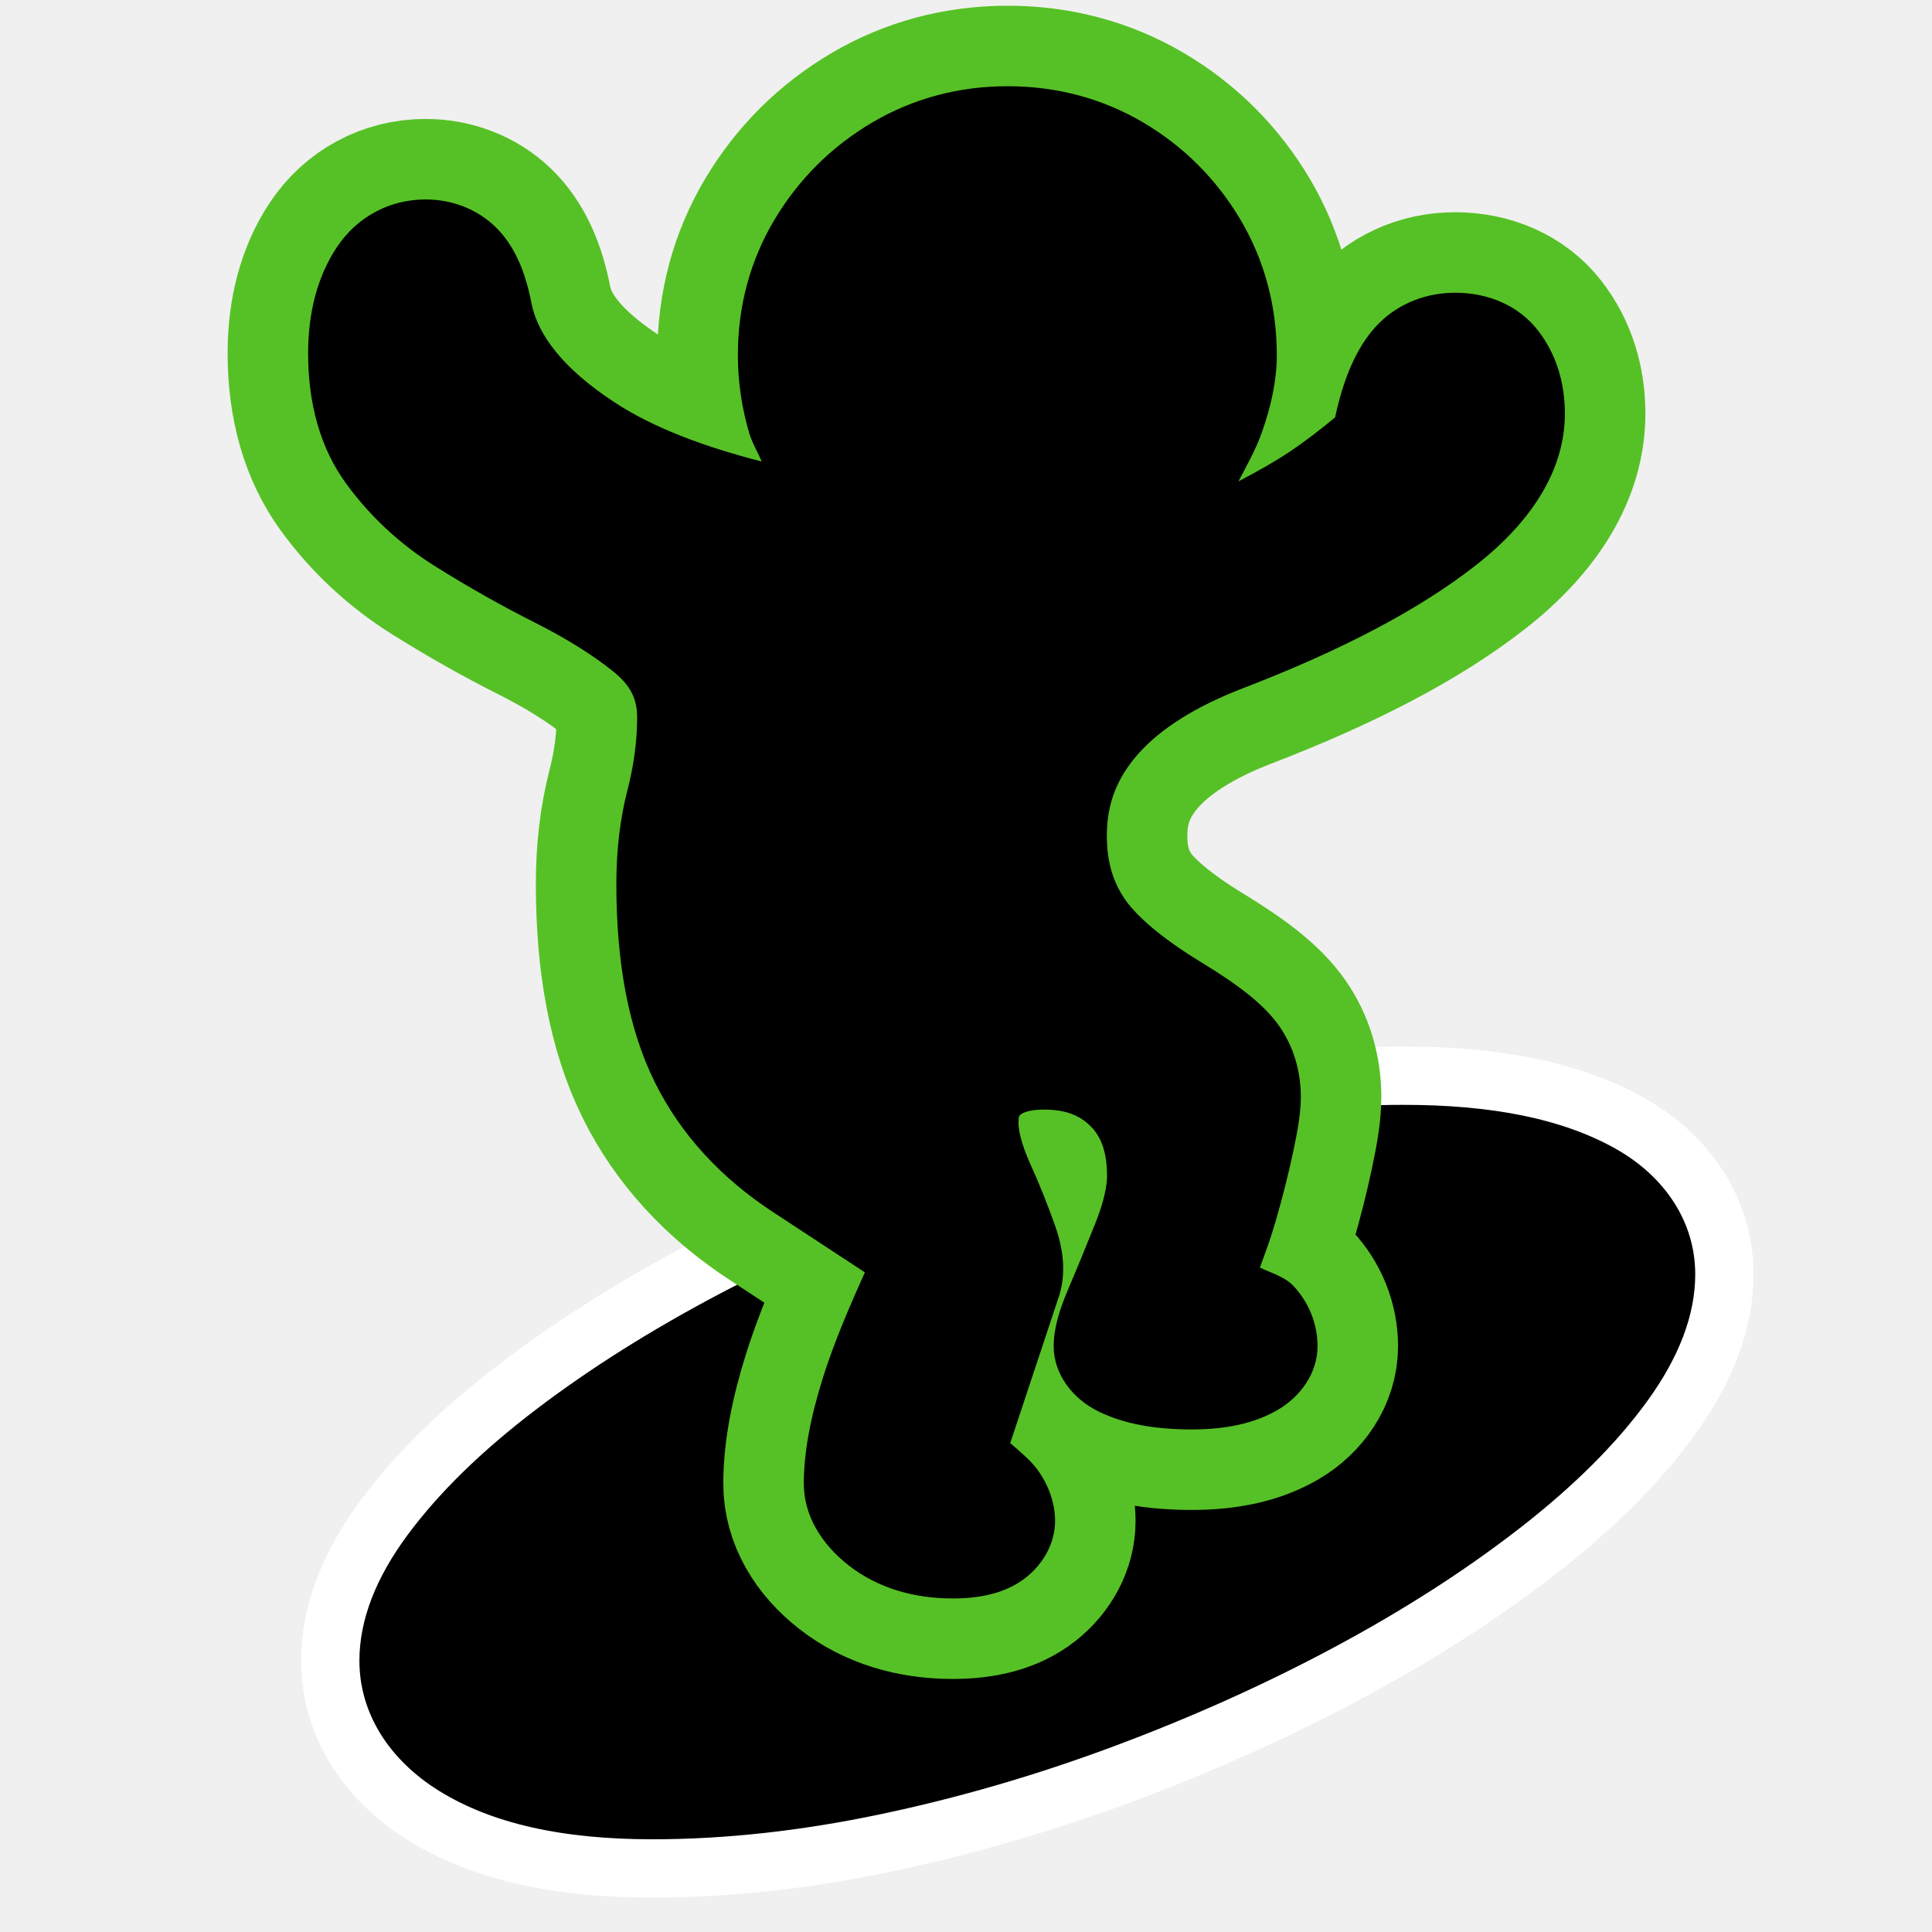
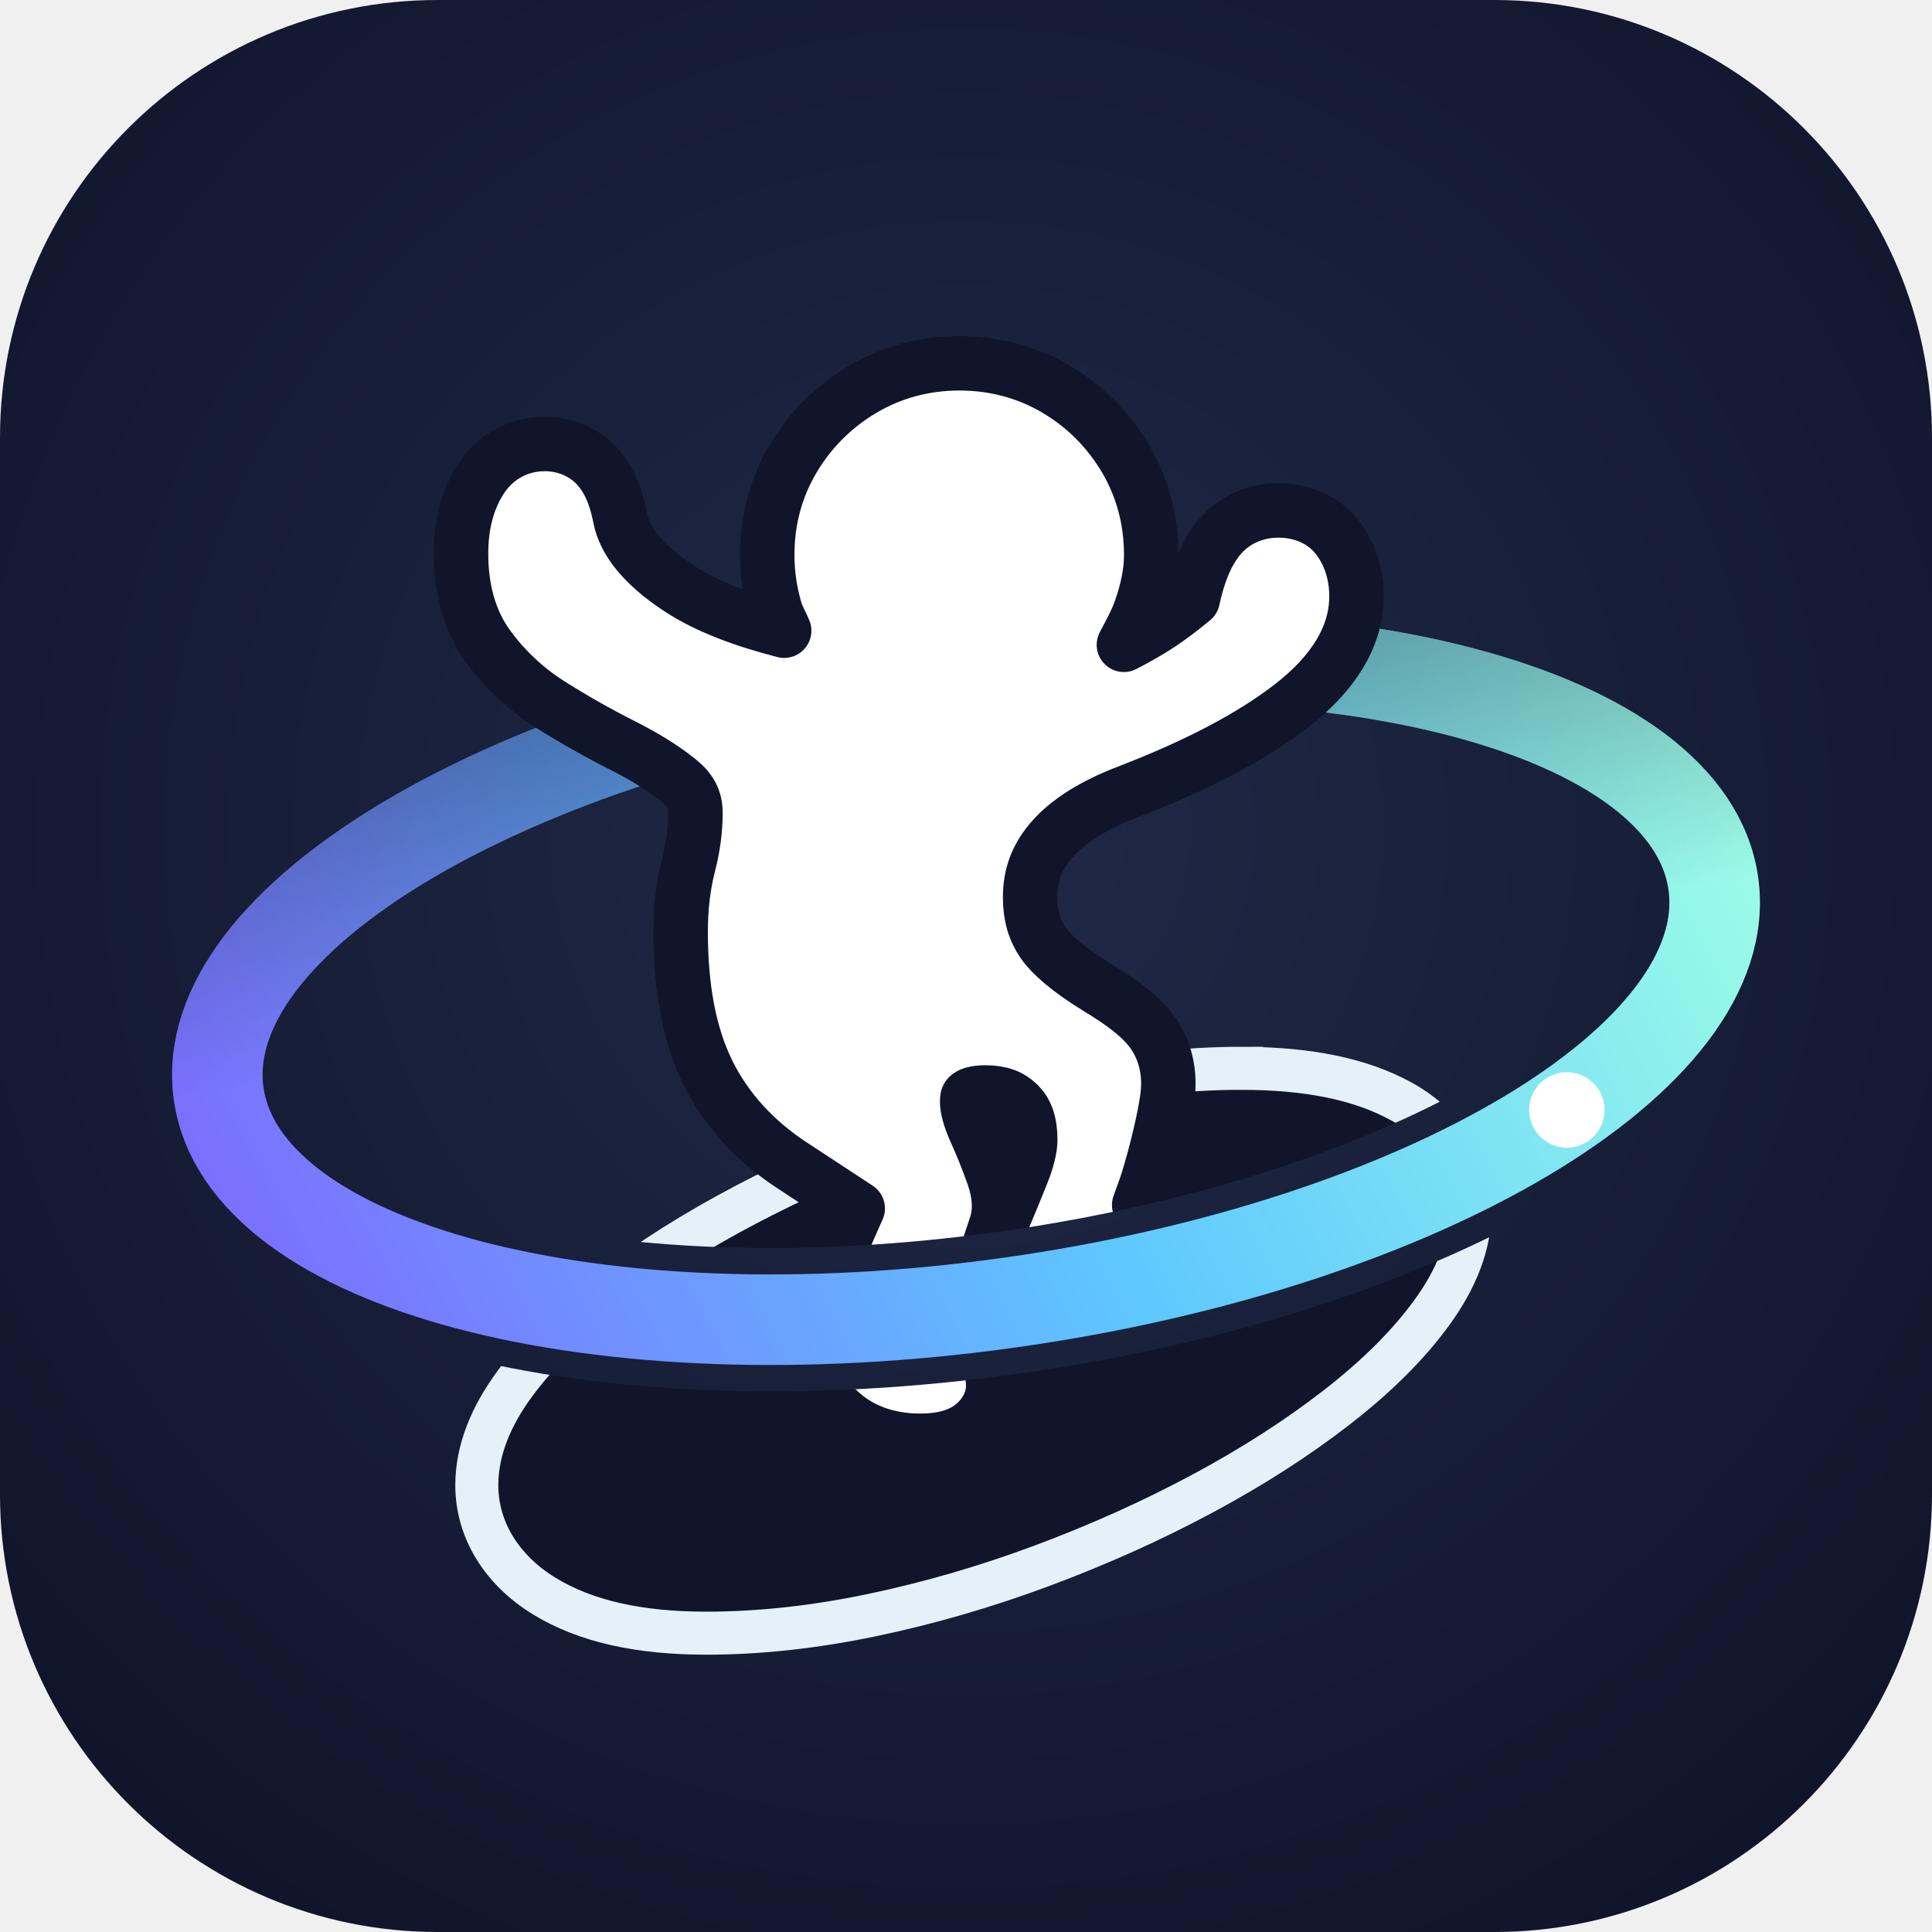
- <svg xmlns="http://www.w3.org/2000/svg" xmlns:xlink="http://www.w3.org/1999/xlink" version="1.1" viewBox="-10 0 48 48" id="svg1" width="48" height="48" xml:space="preserve">
-   <defs id="defs1">
-     <linearGradient id="linearGradient6">
-       <stop style="stop-color:#e5eef5;stop-opacity:1;" offset="0" id="stop6" />
-       <stop style="stop-color:#afcae0;stop-opacity:1;" offset="1" id="stop7" />
+ <svg xmlns="http://www.w3.org/2000/svg" width="256" height="256" viewBox="0 0 256 256" role="img" aria-labelledby="title desc">
+   <defs>
+     <linearGradient id="orbit" gradientUnits="userSpaceOnUse" x1="56" y1="320" x2="456" y2="180">
+       <stop stop-color="#7c6cff" />
+       <stop offset=".5" stop-color="#5ec8ff" />
+       <stop offset="1" stop-color="#a0ffe6" />
    </linearGradient>
-     <clipPath clipPathUnits="userSpaceOnUse" id="clipPath11">
-       <ellipse style="fill:url(#linearGradient12);fill-opacity:1;stroke:none;stroke-width:1.038;stroke-dasharray:none" id="ellipse12" cx="14" cy="23.5" rx="20" ry="19.5" />
-     </clipPath>
-     <linearGradient xlink:href="#linearGradient6" id="linearGradient12" gradientUnits="userSpaceOnUse" x1="3.699" y1="6.357" x2="24.301" y2="40.643" />
+     <radialGradient id="tile" gradientUnits="userSpaceOnUse" cx="256" cy="220" r="340">
+       <stop stop-color="#202947" />
+       <stop offset="1" stop-color="#10152b" />
+     </radialGradient>
+     <linearGradient id="rear-depth" gradientUnits="userSpaceOnUse" x1="0" y1="178" x2="0" y2="262">
+       <stop stop-color="#10152b" stop-opacity=".36" />
+       <stop offset="1" stop-color="#10152b" stop-opacity="0" />
+     </linearGradient>
+     <mask id="front-clearance" maskUnits="userSpaceOnUse" x="0" y="0" width="512" height="512" style="mask-type:luminance">
+       <rect width="512" height="512" fill="white" />
+       <path d="M56 262a200 84 0 0 0 400 0" transform="rotate(-8 256 262)" fill="none" stroke="black" stroke-width="38" />
+     </mask>
  </defs>
-   <path style="baseline-shift:baseline;display:inline;overflow:visible;fill:#000000;stroke:#ffffff;stroke-width:1.449;stroke-dasharray:none;stroke-opacity:1;enable-background:accumulate;stop-color:#000000" d="m 24.865,26.725 c -1.838,0 -3.76,0.207 -5.768,0.619 -1.999,0.41 -3.979,0.97 -5.94,1.682 -1.956,0.711 -3.813,1.529 -5.571,2.454 -1.758,0.925 -3.327,1.911 -4.707,2.962 -1.386,1.055 -2.502,2.137 -3.337,3.265 -0.85,1.148 -1.337,2.343 -1.337,3.553 0,1.576 0.887,2.967 2.341,3.861 1.467,0.903 3.364,1.3 5.657,1.3 1.853,0 3.782,-0.211 5.784,-0.63 1.994,-0.417 3.974,-0.993 5.942,-1.727 1.963,-0.732 3.82,-1.566 5.571,-2.505 1.752,-0.939 3.318,-1.945 4.698,-3.017 1.386,-1.077 2.496,-2.176 3.323,-3.319 0.84,-1.16 1.321,-2.357 1.321,-3.564 0,-1.576 -0.908,-2.953 -2.378,-3.768 -1.461,-0.811 -3.33,-1.166 -5.599,-1.166 z" id="path2" />
-   <rect style="display:none;fill:#152839;stroke:none;stroke-width:1.84" id="rect1" width="48" height="48" x="-10" y="0" />
-   <path id="path1" style="fill:#000000;fill-opacity:1;stroke:#56c126;stroke-width:3.371;stroke-dasharray:none;stroke-opacity:1" d="m 15.418,5.098 c -1.024,0 -1.981,0.256 -2.836,0.76 -0.848,0.5 -1.539,1.185 -2.045,2.033 -0.511,0.856 -0.768,1.813 -0.768,2.838 -1.1e-6,0.549 0.08,1.095 0.238,1.633 0.058,0.199 0.18,0.396 0.26,0.594 C 9.069,12.648 8.003,12.254 7.178,11.711 6.12,11.015 5.586,10.318 5.449,9.65 5.321,8.975 5.088,8.423 4.686,8.037 4.299,7.666 3.779,7.469 3.229,7.469 2.471,7.469 1.79,7.838 1.371,8.471 0.964,9.084 0.771,9.84 0.771,10.693 c 0,1.056 0.256,1.983 0.793,2.721 0.503,0.691 1.129,1.274 1.867,1.736 0.699,0.438 1.395,0.83 2.09,1.18 0.656,0.331 1.201,0.672 1.631,1.016 0.373,0.298 0.508,0.58 0.508,0.969 0,0.489 -0.067,0.997 -0.203,1.523 -0.157,0.611 -0.232,1.266 -0.232,1.965 0,1.657 0.256,3.038 0.803,4.145 0.542,1.097 1.391,2.02 2.514,2.748 l 1.887,1.238 c -0.338,0.749 -0.651,1.486 -0.873,2.188 -0.266,0.841 -0.406,1.582 -0.406,2.236 0,0.66 0.363,1.263 0.943,1.715 0.595,0.464 1.344,0.689 2.176,0.689 0.603,0 1.131,-0.121 1.533,-0.439 0.367,-0.291 0.609,-0.723 0.609,-1.18 0,-0.38 -0.134,-0.752 -0.365,-1.072 -0.148,-0.205 -0.367,-0.381 -0.574,-0.562 l 1.02,-3.072 a 0.504,0.504 0 0 0 0.002,-0.004 c 0.146,-0.455 0.1,-0.955 -0.076,-1.457 -0.156,-0.444 -0.331,-0.883 -0.529,-1.32 -0.175,-0.387 -0.244,-0.686 -0.244,-0.848 0,-0.151 0.016,-0.155 0.059,-0.188 0.043,-0.033 0.188,-0.094 0.467,-0.094 0.46,0 0.75,0.117 0.98,0.344 0.218,0.215 0.348,0.527 0.348,1.053 0,0.214 -0.073,0.554 -0.244,0.982 -0.185,0.461 -0.368,0.909 -0.553,1.342 -0.2,0.468 -0.32,0.856 -0.32,1.234 0,0.583 0.394,1.101 0.945,1.369 0.537,0.262 1.187,0.373 1.947,0.373 0.699,0 1.304,-0.121 1.797,-0.408 0.493,-0.287 0.836,-0.785 0.836,-1.334 0,-0.467 -0.182,-0.917 -0.502,-1.26 -0.185,-0.198 -0.46,-0.269 -0.705,-0.387 0.109,-0.3 0.22,-0.592 0.324,-0.951 0.149,-0.511 0.272,-1.003 0.373,-1.475 0.102,-0.476 0.16,-0.838 0.16,-1.143 0,-0.542 -0.15,-1.052 -0.447,-1.48 -0.321,-0.462 -0.865,-0.875 -1.658,-1.355 l -0.002,-0.002 c -0.803,-0.491 -1.33,-0.949 -1.574,-1.303 -0.252,-0.364 -0.381,-0.79 -0.381,-1.334 0,-0.665 0.21,-1.211 0.666,-1.723 0.456,-0.511 1.178,-0.978 2.186,-1.365 2.053,-0.79 3.666,-1.634 4.852,-2.557 1.2,-0.934 1.887,-2.017 1.887,-3.197 0,-0.65 -0.187,-1.254 -0.566,-1.74 -0.402,-0.516 -1.036,-0.787 -1.732,-0.787 -0.694,10e-8 -1.33,0.29 -1.754,0.816 -0.372,0.461 -0.605,1.075 -0.76,1.795 -0.32,0.264 -0.638,0.509 -0.949,0.717 -0.314,0.209 -0.681,0.417 -1.074,0.621 0.177,-0.337 0.364,-0.665 0.494,-1.035 0.2,-0.569 0.309,-1.104 0.309,-1.607 0,-1.024 -0.256,-1.981 -0.76,-2.836 C 19.789,7.044 19.105,6.358 18.256,5.857 17.4,5.353 16.442,5.098 15.418,5.098 Z" transform="matrix(1.186555,0,0,1.186555,-3.259722,-3.906992)" />
-   <path id="path3" style="fill:#000000;fill-opacity:1;stroke:#0000ff;stroke-width:0;stroke-dasharray:none;stroke-opacity:1" d="m 15.418,5.098 c -1.024,0 -1.981,0.256 -2.836,0.76 -0.848,0.5 -1.539,1.185 -2.045,2.033 -0.511,0.856 -0.768,1.813 -0.768,2.838 -1.1e-6,0.549 0.08,1.095 0.238,1.633 0.058,0.199 0.18,0.396 0.26,0.594 C 9.069,12.648 8.003,12.254 7.178,11.711 6.12,11.015 5.586,10.318 5.449,9.65 5.321,8.975 5.088,8.423 4.686,8.037 4.299,7.666 3.779,7.469 3.229,7.469 2.471,7.469 1.79,7.838 1.371,8.471 0.964,9.084 0.771,9.84 0.771,10.693 c 0,1.056 0.256,1.983 0.793,2.721 0.503,0.691 1.129,1.274 1.867,1.736 0.699,0.438 1.395,0.83 2.09,1.18 0.656,0.331 1.201,0.672 1.631,1.016 0.373,0.298 0.508,0.58 0.508,0.969 0,0.489 -0.067,0.997 -0.203,1.523 -0.157,0.611 -0.232,1.266 -0.232,1.965 0,1.657 0.256,3.038 0.803,4.145 0.542,1.097 1.391,2.02 2.514,2.748 l 1.887,1.238 c -0.338,0.749 -0.651,1.486 -0.873,2.188 -0.266,0.841 -0.406,1.582 -0.406,2.236 0,0.66 0.363,1.263 0.943,1.715 0.595,0.464 1.344,0.689 2.176,0.689 0.603,0 1.131,-0.121 1.533,-0.439 0.367,-0.291 0.609,-0.723 0.609,-1.18 0,-0.38 -0.134,-0.752 -0.365,-1.072 -0.148,-0.205 -0.367,-0.381 -0.574,-0.562 l 1.02,-3.072 a 0.504,0.504 0 0 0 0.002,-0.004 c 0.146,-0.455 0.1,-0.955 -0.076,-1.457 -0.156,-0.444 -0.331,-0.883 -0.529,-1.32 -0.175,-0.387 -0.244,-0.686 -0.244,-0.848 0,-0.151 0.016,-0.155 0.059,-0.188 0.043,-0.033 0.188,-0.094 0.467,-0.094 0.46,0 0.75,0.117 0.98,0.344 0.218,0.215 0.348,0.527 0.348,1.053 0,0.214 -0.073,0.554 -0.244,0.982 -0.185,0.461 -0.368,0.909 -0.553,1.342 -0.2,0.468 -0.32,0.856 -0.32,1.234 0,0.583 0.394,1.101 0.945,1.369 0.537,0.262 1.187,0.373 1.947,0.373 0.699,0 1.304,-0.121 1.797,-0.408 0.493,-0.287 0.836,-0.785 0.836,-1.334 0,-0.467 -0.182,-0.917 -0.502,-1.26 -0.185,-0.198 -0.46,-0.269 -0.705,-0.387 0.109,-0.3 0.22,-0.592 0.324,-0.951 0.149,-0.511 0.272,-1.003 0.373,-1.475 0.102,-0.476 0.16,-0.838 0.16,-1.143 0,-0.542 -0.15,-1.052 -0.447,-1.48 -0.321,-0.462 -0.865,-0.875 -1.658,-1.355 l -0.002,-0.002 c -0.803,-0.491 -1.33,-0.949 -1.574,-1.303 -0.252,-0.364 -0.381,-0.79 -0.381,-1.334 0,-0.665 0.21,-1.211 0.666,-1.723 0.456,-0.511 1.178,-0.978 2.186,-1.365 2.053,-0.79 3.666,-1.634 4.852,-2.557 1.2,-0.934 1.887,-2.017 1.887,-3.197 0,-0.65 -0.187,-1.254 -0.566,-1.74 -0.402,-0.516 -1.036,-0.787 -1.732,-0.787 -0.694,10e-8 -1.33,0.29 -1.754,0.816 -0.372,0.461 -0.605,1.075 -0.76,1.795 -0.32,0.264 -0.638,0.509 -0.949,0.717 -0.314,0.209 -0.681,0.417 -1.074,0.621 0.177,-0.337 0.364,-0.665 0.494,-1.035 0.2,-0.569 0.309,-1.104 0.309,-1.607 0,-1.024 -0.256,-1.981 -0.76,-2.836 C 19.789,7.044 19.105,6.358 18.256,5.857 17.4,5.353 16.442,5.098 15.418,5.098 Z" transform="matrix(1.186555,0,0,1.186555,-3.259722,-3.906992)" />
-   <rect style="fill:#56c126;fill-opacity:1;stroke:none;stroke-width:2.004;stroke-dasharray:none;stroke-opacity:1" id="rect2" width="1.804" height="2.653" x="49" y="13" />
+   <g transform="scale(.5)">
+     <rect width="512" height="512" rx="116" fill="url(#tile)" />
+     <g transform="rotate(-8 256 262)" fill="none" stroke-width="24">
+       <ellipse cx="256" cy="262" rx="200" ry="84" stroke="url(#orbit)" />
+       <path d="M56 262a200 84 0 0 1 400 0" stroke="url(#rear-depth)" />
+     </g>
+     <g mask="url(#front-clearance)">
+       <g transform="translate(140 80) scale(7.6)">
+         <path d="m 24.865,26.725 c -1.838,0 -3.76,0.207 -5.768,0.619 -1.999,0.41 -3.979,0.97 -5.94,1.683 -1.956,0.711 -3.813,1.529 -5.571,2.454 -1.758,0.925 -3.327,1.911 -4.707,2.962 -1.386,1.056 -2.502,2.137 -3.337,3.265 -0.85,1.148 -1.337,2.343 -1.337,3.553 0,1.576 0.887,2.967 2.341,3.861 1.467,0.903 3.364,1.3 5.657,1.3 1.853,0 3.782,-0.211 5.784,-0.63 1.994,-0.417 3.974,-0.993 5.942,-1.727 1.963,-0.732 3.82,-1.566 5.571,-2.505 1.752,-0.939 3.318,-1.945 4.698,-3.017 1.386,-1.077 2.496,-2.176 3.323,-3.319 0.84,-1.16 1.321,-2.357 1.321,-3.564 0,-1.576 -0.908,-2.953 -2.378,-3.768 -1.461,-0.811 -3.33,-1.166 -5.599,-1.166 z" fill="#10152b" stroke="#e6f0f8" stroke-width="1.5" />
+         <path d="m 15.418,5.098 c -1.024,0 -1.981,0.256 -2.836,0.76 -0.848,0.5 -1.539,1.185 -2.045,2.033 -0.511,0.856 -0.768,1.813 -0.768,2.838 -0,0.549 0.08,1.095 0.238,1.633 0.058,0.199 0.18,0.396 0.26,0.594 C 9.069,12.648 8.003,12.254 7.178,11.711 6.12,11.015 5.586,10.318 5.449,9.65 5.321,8.975 5.088,8.423 4.686,8.037 4.299,7.666 3.779,7.469 3.229,7.469 2.471,7.469 1.79,7.838 1.371,8.471 0.964,9.084 0.771,9.84 0.771,10.693 c 0,1.056 0.256,1.983 0.793,2.721 0.503,0.691 1.129,1.274 1.867,1.736 0.699,0.438 1.395,0.83 2.09,1.18 0.656,0.331 1.201,0.672 1.631,1.016 0.373,0.298 0.508,0.58 0.508,0.969 0,0.489 -0.067,0.997 -0.203,1.523 -0.157,0.611 -0.232,1.266 -0.232,1.965 0,1.657 0.256,3.038 0.803,4.145 0.542,1.097 1.391,2.02 2.514,2.748 l 1.887,1.238 c -0.338,0.749 -0.651,1.486 -0.873,2.188 -0.266,0.841 -0.406,1.582 -0.406,2.236 0,0.66 0.363,1.263 0.943,1.715 0.595,0.464 1.344,0.689 2.176,0.689 0.603,0 1.131,-0.121 1.533,-0.439 0.367,-0.291 0.609,-0.723 0.609,-1.18 0,-0.38 -0.134,-0.752 -0.365,-1.072 -0.148,-0.205 -0.367,-0.381 -0.574,-0.562 l 1.02,-3.072 a 0.504,0.504 0 0 0 0.002,-0.004 c 0.146,-0.455 0.1,-0.955 -0.076,-1.457 -0.156,-0.444 -0.331,-0.883 -0.529,-1.32 -0.175,-0.387 -0.244,-0.686 -0.244,-0.848 0,-0.151 0.016,-0.155 0.059,-0.188 0.043,-0.033 0.188,-0.094 0.467,-0.094 0.46,0 0.75,0.117 0.98,0.344 0.218,0.215 0.348,0.527 0.348,1.053 0,0.214 -0.073,0.554 -0.244,0.982 -0.185,0.461 -0.368,0.909 -0.553,1.342 -0.2,0.468 -0.32,0.856 -0.32,1.234 0,0.583 0.394,1.101 0.945,1.369 0.537,0.262 1.187,0.373 1.947,0.373 0.699,0 1.304,-0.121 1.797,-0.408 0.493,-0.287 0.836,-0.785 0.836,-1.334 0,-0.467 -0.182,-0.917 -0.502,-1.26 -0.185,-0.198 -0.46,-0.269 -0.705,-0.387 0.109,-0.3 0.22,-0.592 0.324,-0.951 0.149,-0.511 0.272,-1.003 0.373,-1.475 0.102,-0.476 0.16,-0.838 0.16,-1.143 0,-0.542 -0.15,-1.052 -0.447,-1.48 -0.321,-0.462 -0.865,-0.875 -1.658,-1.355 l -0.002,-0.002 c -0.803,-0.491 -1.33,-0.949 -1.574,-1.303 -0.252,-0.364 -0.381,-0.79 -0.381,-1.334 0,-0.665 0.21,-1.211 0.666,-1.723 0.456,-0.511 1.178,-0.978 2.186,-1.365 2.053,-0.79 3.666,-1.634 4.852,-2.557 1.2,-0.934 1.887,-2.017 1.887,-3.197 0,-0.65 -0.187,-1.254 -0.566,-1.74 -0.402,-0.516 -1.036,-0.787 -1.732,-0.787 -0.694,10e-8 -1.33,0.29 -1.754,0.816 -0.372,0.461 -0.605,1.075 -0.76,1.795 -0.32,0.264 -0.638,0.509 -0.949,0.717 -0.314,0.209 -0.681,0.417 -1.074,0.621 0.177,-0.337 0.364,-0.665 0.494,-1.035 0.2,-0.569 0.309,-1.104 0.309,-1.607 0,-1.024 -0.256,-1.981 -0.76,-2.836 C 19.789,7.044 19.105,6.358 18.256,5.857 17.4,5.353 16.442,5.098 15.418,5.098 Z" transform="matrix(1.18655,0,0,1.18655,-3.25972,-3.90699)" fill="#ffffff" stroke="#10152b" stroke-width="1.6" stroke-linejoin="round" />
+       </g>
+     </g>
+     <circle cx="409.209" cy="315.994" r="10" transform="rotate(-8 256 262)" fill="#ffffff" />
+   </g>
</svg>
